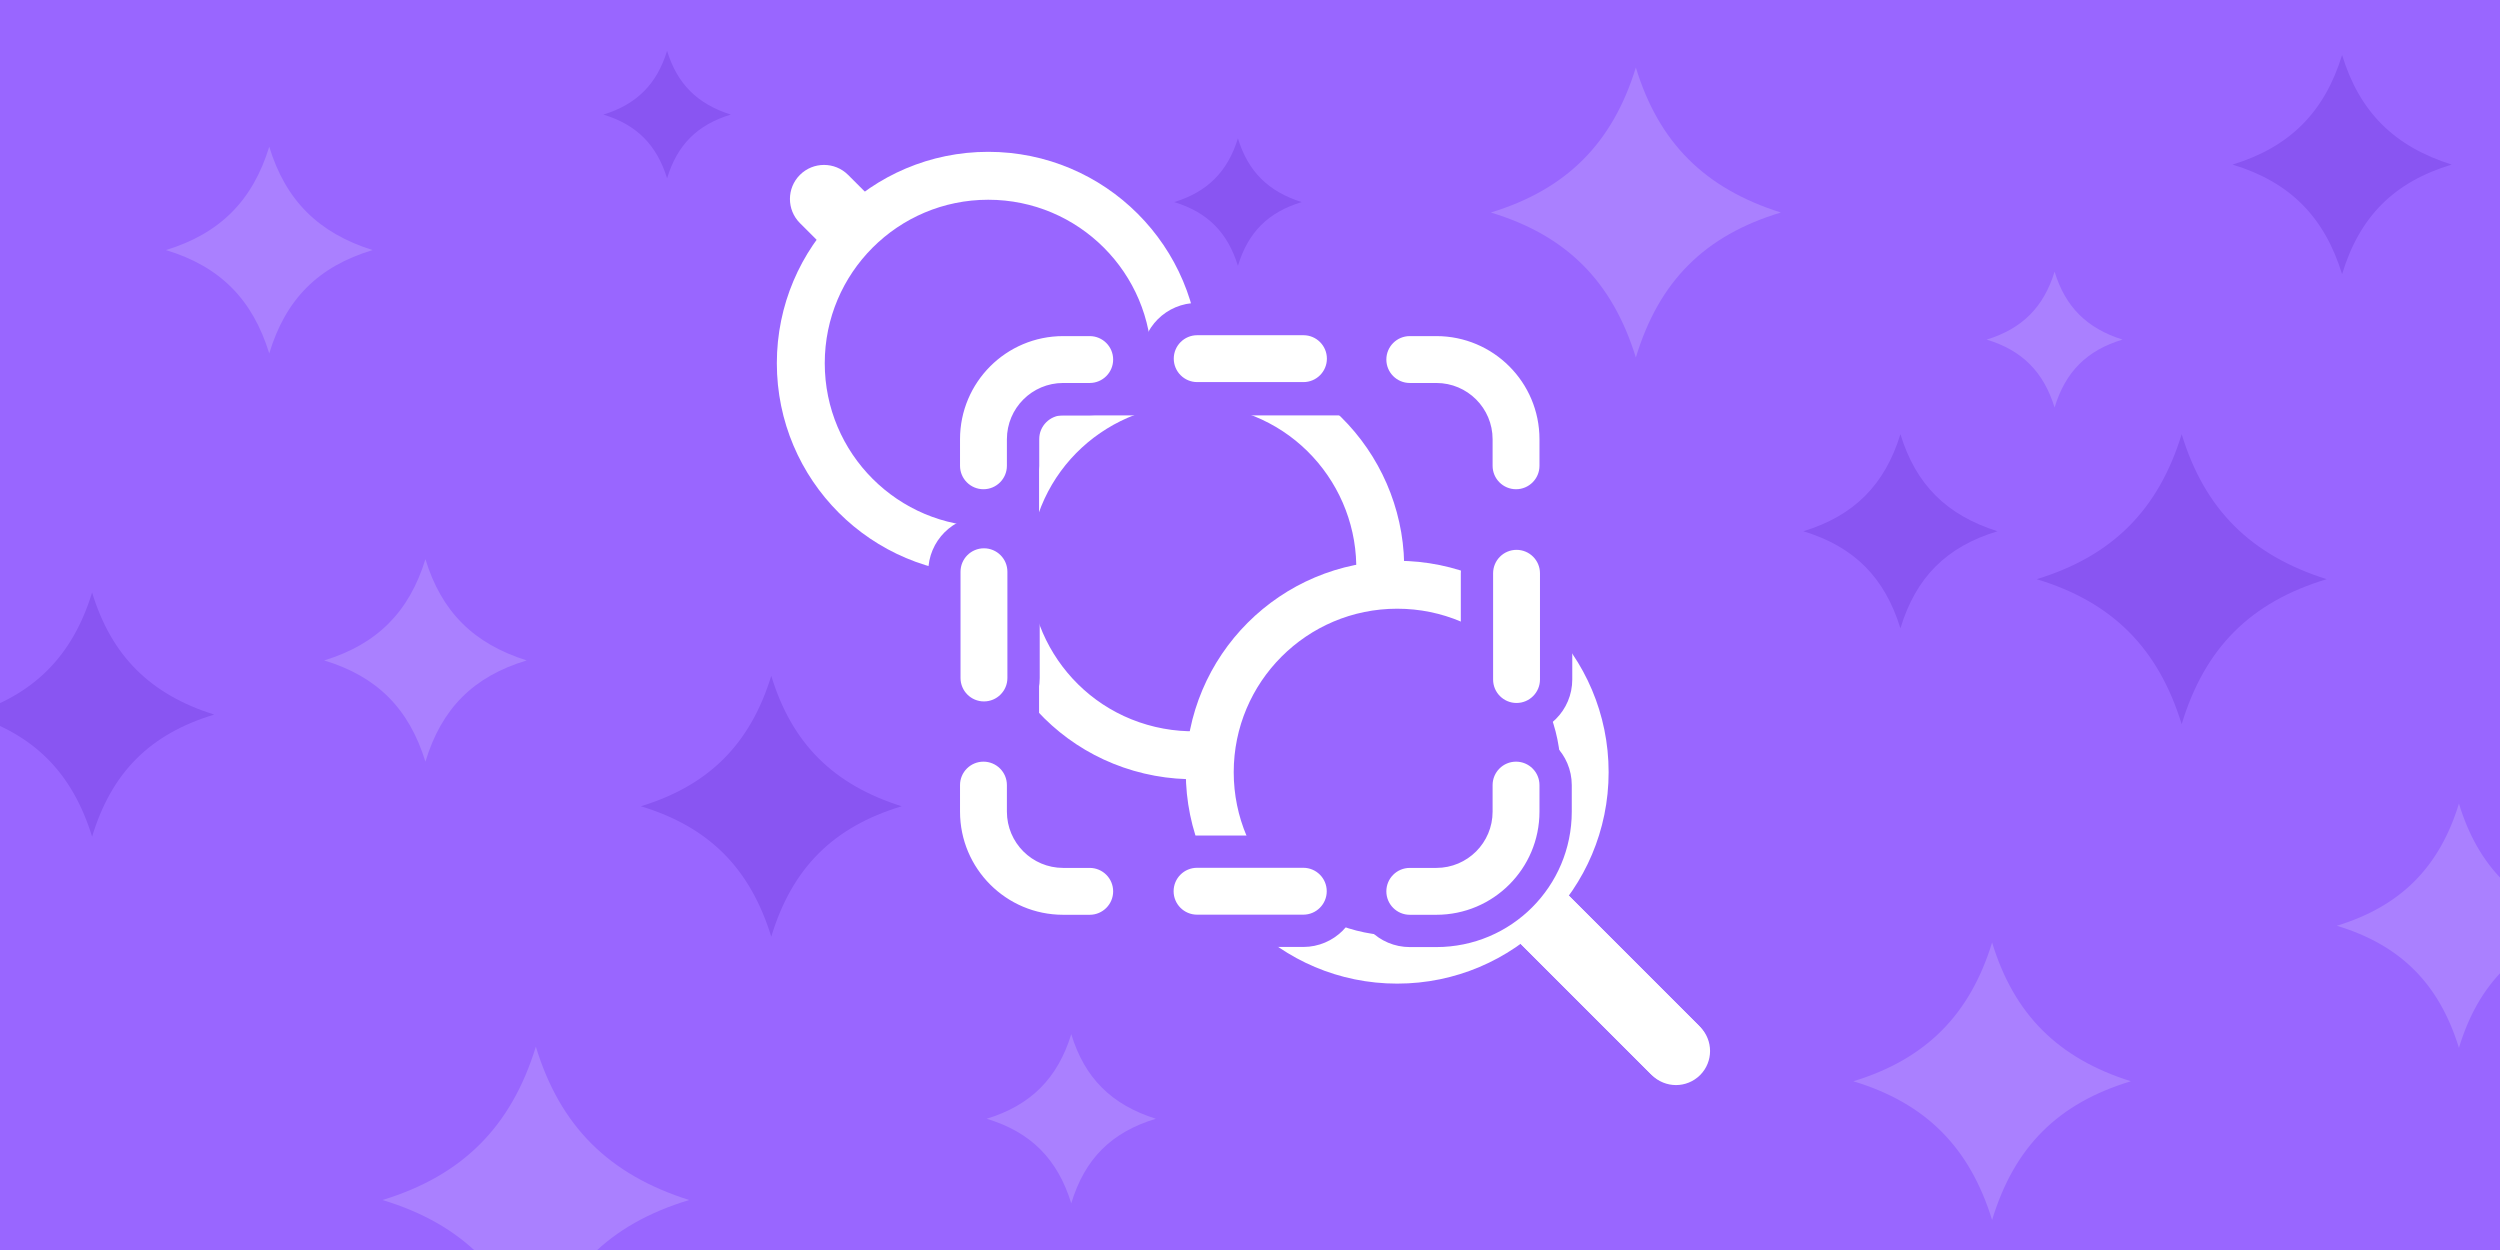
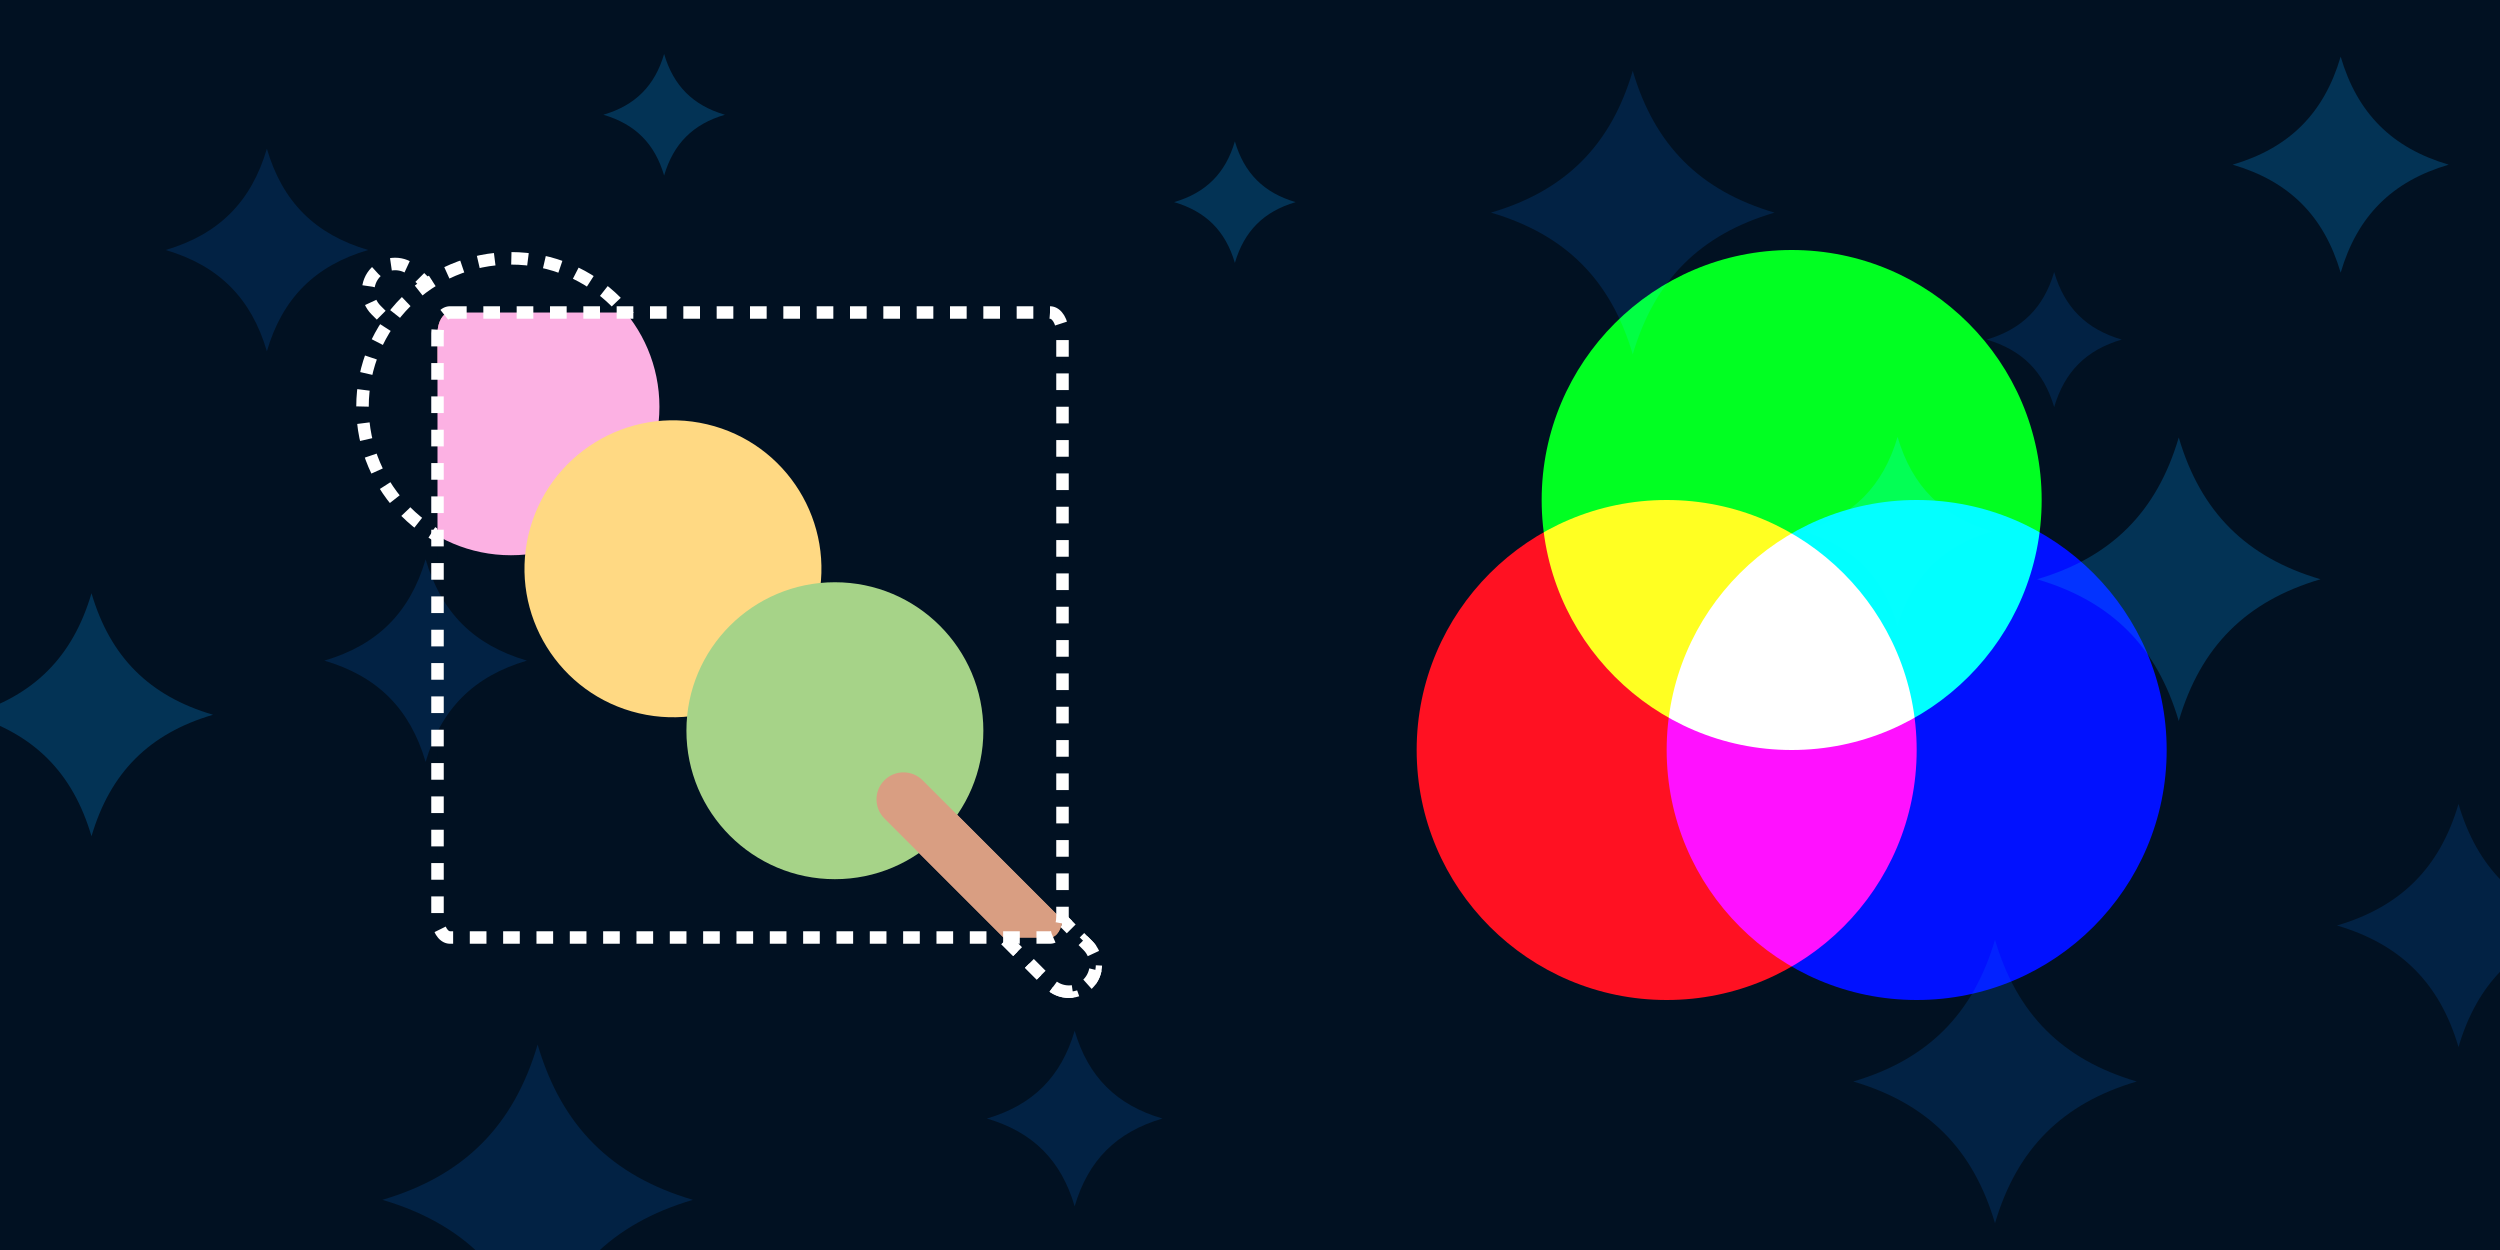
<svg xmlns="http://www.w3.org/2000/svg" version="1.1" width="600" height="300" viewBox="0,0,600,300">
-   <g>
-     <g data-paper-data="{&quot;isPaintingLayer&quot;:true}" fill-rule="nonzero" stroke-linecap="butt" stroke-linejoin="miter" stroke-miterlimit="10" stroke-dasharray="" stroke-dashoffset="0" style="mix-blend-mode: normal">
-       <g stroke="none">
-         <path d="M0,300v-300h600v300z" fill="#9966ff" stroke-width="1" />
-         <path d="M493.101,97.8c-2.635,-8.531 -7.767,-13.716 -16.301,-16.299c8.51,-2.599 13.69,-7.795 16.301,-16.301c2.58,8.449 7.742,13.597 16.299,16.301c-8.554,2.583 -13.693,7.71 -16.299,16.299z" fill="#aa80ff" stroke-width="0.5" />
-         <path d="M562.102,65.8c-4.252,-13.764 -12.532,-22.13 -26.302,-26.298c13.731,-4.194 22.088,-12.577 26.302,-26.302c4.163,13.632 12.491,21.939 26.298,26.302c-13.802,4.167 -22.094,12.44 -26.298,26.298z" fill="#8955f2" stroke-width="0.5" />
-         <path d="M128.603,324.8c-5.95,-19.26 -17.535,-30.966 -36.803,-36.797c19.213,-5.868 30.907,-17.599 36.803,-36.803c5.824,19.074 17.478,30.698 36.797,36.803c-19.312,5.831 -30.915,17.406 -36.797,36.797z" fill="#aa80ff" stroke-width="0.5" />
-         <path d="M185.103,224.8c-5.061,-16.381 -14.914,-26.338 -31.303,-31.297c16.341,-4.991 26.288,-14.969 31.303,-31.303c4.954,16.223 14.866,26.11 31.297,31.303c-16.425,4.96 -26.295,14.805 -31.297,31.297z" fill="#8955f2" stroke-width="0.5" />
-         <path d="M102.102,182.8c-3.929,-12.718 -11.579,-20.447 -24.302,-24.298c12.687,-3.875 20.409,-11.621 24.302,-24.302c3.846,12.595 11.541,20.271 24.298,24.302c-12.752,3.85 -20.414,11.494 -24.298,24.298z" fill="#aa80ff" stroke-width="0.5" />
-         <path d="M22.103,200.8c-4.737,-15.335 -13.961,-24.655 -29.303,-29.297c15.297,-4.672 24.608,-14.012 29.303,-29.303c4.637,15.187 13.916,24.442 29.297,29.303c-15.376,4.643 -24.615,13.859 -29.297,29.297z" fill="#8955f2" stroke-width="0.5" />
-         <path d="M64.62,84.815c-4.01,-12.979 -11.817,-20.868 -24.802,-24.798c12.948,-3.954 20.829,-11.86 24.802,-24.802c3.925,12.854 11.779,20.688 24.798,24.802c-13.014,3.93 -20.834,11.73 -24.798,24.798z" fill="#aa80ff" stroke-width="0.5" />
-         <path d="M478.103,292.8c-5.384,-17.428 -15.867,-28.02 -33.303,-33.297c17.386,-5.31 27.967,-15.925 33.303,-33.303c5.27,17.26 15.816,27.778 33.297,33.303c-17.475,5.277 -27.975,15.751 -33.297,33.297z" fill="#aa80ff" stroke-width="0.5" />
-         <path d="M456.102,150.8c-3.767,-12.194 -11.102,-19.606 -23.302,-23.298c12.165,-3.715 19.569,-11.143 23.302,-23.302c3.688,12.077 11.066,19.436 23.298,23.302c-12.227,3.692 -19.574,11.021 -23.298,23.298z" fill="#8955f2" stroke-width="0.5" />
-         <path d="M523.603,173.8c-5.627,-18.213 -16.582,-29.283 -34.803,-34.797c18.169,-5.549 29.227,-16.642 34.803,-34.803c5.508,18.037 16.528,29.03 34.797,34.803c-18.262,5.514 -29.235,16.46 -34.797,34.797z" fill="#8955f2" stroke-width="0.5" />
-         <path d="M392.603,85.8c-5.627,-18.213 -16.582,-29.283 -34.803,-34.797c18.169,-5.549 29.227,-16.642 34.803,-34.803c5.508,18.037 16.528,29.03 34.797,34.803c-18.262,5.514 -29.235,16.46 -34.797,34.797z" fill="#aa80ff" stroke-width="0.5" />
-         <path d="M257.102,288.8c-3.282,-10.624 -9.673,-17.082 -20.302,-20.298c10.598,-3.237 17.049,-9.708 20.302,-20.302c3.213,10.522 9.642,16.934 20.298,20.302c-10.653,3.217 -17.054,9.602 -20.298,20.298z" fill="#aa80ff" stroke-width="0.5" />
-         <path d="M160.101,42.8c-2.474,-8.007 -7.29,-12.874 -15.301,-15.299c7.988,-2.44 12.85,-7.317 15.301,-15.301c2.422,7.93 7.267,12.763 15.299,15.301c-8.029,2.424 -12.853,7.237 -15.299,15.299z" fill="#8955f2" stroke-width="0.5" />
-         <path d="M297.101,63.8c-2.474,-8.007 -7.29,-12.874 -15.301,-15.299c7.988,-2.44 12.85,-7.317 15.301,-15.301c2.422,7.93 7.267,12.763 15.299,15.301c-8.029,2.424 -12.853,7.237 -15.299,15.299z" fill="#8955f2" stroke-width="0.5" />
-         <path d="M590.146,251.482c-4.738,-15.337 -13.964,-24.658 -29.307,-29.302c15.3,-4.673 24.612,-14.014 29.307,-29.307c4.638,15.189 13.918,24.445 29.302,29.307c-15.378,4.643 -24.618,13.861 -29.302,29.302z" fill="#aa80ff" stroke-width="0.5" />
-       </g>
-       <g>
-         <g stroke="#ffffff">
-           <path d="M401.907,260.086c-2.092,0 -4.184,-0.799 -5.783,-2.392l-204.146,-204.152c-3.191,-3.191 -3.191,-8.375 0,-11.566c3.191,-3.191 8.375,-3.191 11.566,0l204.146,204.146c3.191,3.191 3.191,8.375 0,11.566c-1.599,1.592 -3.691,2.398 -5.783,2.398z" fill="#ffffff" stroke-width="0" />
-           <path d="M282.161,87.174c0,24.844 -20.141,44.985 -44.985,44.985c-24.844,0 -44.985,-20.141 -44.985,-44.985c0,-24.844 20.141,-44.985 44.985,-44.985c24.844,0 44.985,20.141 44.985,44.985z" fill="#9966ff" stroke-width="11.5" />
-           <path d="M275.926,180.044c-24.18,-5.71 -39.153,-29.94 -33.443,-54.119c5.71,-24.18 29.94,-39.153 54.119,-33.443c24.18,5.71 39.153,29.94 33.443,54.119c-5.71,24.18 -29.94,39.153 -54.119,33.443z" fill="#9966ff" stroke-width="11.5" />
-           <path d="M380.32,185.326c0,24.844 -20.147,44.992 -44.992,44.992c-24.844,0 -44.985,-20.147 -44.985,-44.992c0,-24.844 20.141,-44.985 44.985,-44.985c24.844,0 44.992,20.147 44.992,44.985z" fill="#9966ff" stroke-width="11.5" />
-           <path d="M402.239,260.418c-2.092,0 -4.184,-0.799 -5.783,-2.392l-50.102,-50.102c-3.198,-3.191 -3.198,-8.375 0,-11.566c3.198,-3.191 8.368,-3.191 11.566,0l50.102,50.102c3.191,3.191 3.191,8.375 0,11.566c-1.599,1.586 -3.691,2.392 -5.783,2.392z" fill="#ffffff" stroke-width="0" />
-         </g>
-         <g fill="#9966ff" stroke="#9966ff" stroke-width="14">
-           <path d="M344.724,207.548c7.042,0 12.75,-5.708 12.75,-12.75v-6.375c0,-3.521 2.854,-6.375 6.375,-6.375c3.521,0 6.375,2.854 6.375,6.375v6.375c0,14.083 -11.417,25.5 -25.5,25.5h-6.375c-3.521,0 -6.375,-2.854 -6.375,-6.375c0,-3.521 2.854,-6.375 6.375,-6.375z" />
-           <path d="M255.156,92.665c-7.042,0 -12.75,5.708 -12.75,12.75v6.375c0,3.521 -2.854,6.375 -6.375,6.375c-3.521,0 -6.375,-2.854 -6.375,-6.375v-6.375c0,-14.083 11.417,-25.5 25.5,-25.5h6.375c3.521,0 6.375,2.854 6.375,6.375c0,3.521 -2.854,6.375 -6.375,6.375z" />
-           <path d="M261.531,207.548c3.521,0 6.375,2.854 6.375,6.375c0,3.521 -2.854,6.375 -6.375,6.375h-6.375c-14.083,0 -25.5,-11.417 -25.5,-25.5v-6.375c0,-3.521 2.854,-6.375 6.375,-6.375c3.521,0 6.375,2.854 6.375,6.375v6.375c0,7.042 5.708,12.75 12.75,12.75z" data-paper-data="{&quot;index&quot;:null}" />
-           <path d="M338.349,92.665c-3.521,0 -6.375,-2.854 -6.375,-6.375c0,-3.521 2.854,-6.375 6.375,-6.375h6.375c14.083,0 25.5,11.417 25.5,25.5v6.375c0,3.521 -2.854,6.375 -6.375,6.375c-3.521,0 -6.375,-2.854 -6.375,-6.375v-6.375c0,-7.042 -5.708,-12.75 -12.75,-12.75z" data-paper-data="{&quot;index&quot;:null}" />
-           <path d="M312.792,220.27h-25.5c-3.52,0 -6.375,-2.855 -6.375,-6.375c0,-3.52 2.855,-6.375 6.375,-6.375h25.5c3.521,0 6.375,2.855 6.375,6.375c0,3.52 -2.854,6.375 -6.375,6.375z" />
-           <path d="M370.344,137.588v25.5c0,3.52 -2.855,6.375 -6.375,6.375c-3.52,0 -6.375,-2.855 -6.375,-6.375v-25.5c0,-3.521 2.855,-6.375 6.375,-6.375c3.52,0 6.375,2.854 6.375,6.375z" />
-           <path d="M242.526,162.717c0,3.52 -2.854,6.375 -6.375,6.375c-3.521,0 -6.375,-2.855 -6.375,-6.375v-25.5c0,-3.521 2.854,-6.375 6.375,-6.375c3.521,0 6.375,2.854 6.375,6.375z" />
-           <path d="M287.329,92.452c-3.52,0 -6.375,-2.854 -6.375,-6.375c0,-3.521 2.855,-6.375 6.375,-6.375h25.5c3.521,0 6.375,2.854 6.375,6.375c0,3.521 -2.854,6.375 -6.375,6.375z" />
-         </g>
-         <g fill="#ffffff" stroke="#9966ff" stroke-width="1.5">
-           <path d="M344.724,207.548c7.042,0 12.75,-5.708 12.75,-12.75v-6.375c0,-3.521 2.854,-6.375 6.375,-6.375c3.521,0 6.375,2.854 6.375,6.375v6.375c0,14.083 -11.417,25.5 -25.5,25.5h-6.375c-3.521,0 -6.375,-2.854 -6.375,-6.375c0,-3.521 2.854,-6.375 6.375,-6.375z" />
-           <path d="M255.156,92.665c-7.042,0 -12.75,5.708 -12.75,12.75v6.375c0,3.521 -2.854,6.375 -6.375,6.375c-3.521,0 -6.375,-2.854 -6.375,-6.375v-6.375c0,-14.083 11.417,-25.5 25.5,-25.5h6.375c3.521,0 6.375,2.854 6.375,6.375c0,3.521 -2.854,6.375 -6.375,6.375z" />
-           <path d="M261.531,207.548c3.521,0 6.375,2.854 6.375,6.375c0,3.521 -2.854,6.375 -6.375,6.375h-6.375c-14.083,0 -25.5,-11.417 -25.5,-25.5v-6.375c0,-3.521 2.854,-6.375 6.375,-6.375c3.521,0 6.375,2.854 6.375,6.375v6.375c0,7.042 5.708,12.75 12.75,12.75z" data-paper-data="{&quot;index&quot;:null}" />
-           <path d="M338.349,92.665c-3.521,0 -6.375,-2.854 -6.375,-6.375c0,-3.521 2.854,-6.375 6.375,-6.375h6.375c14.083,0 25.5,11.417 25.5,25.5v6.375c0,3.521 -2.854,6.375 -6.375,6.375c-3.521,0 -6.375,-2.854 -6.375,-6.375v-6.375c0,-7.042 -5.708,-12.75 -12.75,-12.75z" data-paper-data="{&quot;index&quot;:null}" />
-           <path d="M312.792,220.27h-25.5c-3.52,0 -6.375,-2.855 -6.375,-6.375c0,-3.52 2.855,-6.375 6.375,-6.375h25.5c3.521,0 6.375,2.855 6.375,6.375c0,3.52 -2.854,6.375 -6.375,6.375z" />
-           <path d="M370.344,137.588v25.5c0,3.52 -2.855,6.375 -6.375,6.375c-3.52,0 -6.375,-2.855 -6.375,-6.375v-25.5c0,-3.521 2.855,-6.375 6.375,-6.375c3.52,0 6.375,2.854 6.375,6.375z" />
-           <path d="M242.526,162.717c0,3.52 -2.854,6.375 -6.375,6.375c-3.521,0 -6.375,-2.855 -6.375,-6.375v-25.5c0,-3.521 2.854,-6.375 6.375,-6.375c3.521,0 6.375,2.854 6.375,6.375z" />
-           <path d="M287.329,92.452c-3.52,0 -6.375,-2.854 -6.375,-6.375c0,-3.521 2.855,-6.375 6.375,-6.375h25.5c3.521,0 6.375,2.854 6.375,6.375c0,3.521 -2.854,6.375 -6.375,6.375z" />
-         </g>
-         <path d="M334.375,198.825c-1.431,-7.552 4.029,-17.618 13.5,-15.75c9.472,1.868 11.445,13.148 4.25,19.25c-7.195,6.102 -16.319,4.052 -17.75,-3.5z" fill="#9966ff" stroke="#9966ff" stroke-width="0" />
-         <path d="M244.875,180.95v-50.5l-7.75,-6.75l7.75,-6.25v-17.25h4.5v80.75z" fill="#9966ff" stroke="#9966ff" stroke-width="0" />
-         <path d="M251.375,99.7l4,-5.75l11.004,-0.104l7.499,-7.075l7.528,6.635l53.469,-0.206v6.5z" fill="#9966ff" stroke="#9966ff" stroke-width="0" />
-       </g>
-     </g>
+   <defs>
+     <path id="star" d="M16.2,16.2c-2.5,-8.5  -7.7,-13.7 -16.2,-16.2                                  c 8.5,-2.5  13.7, -7.7  16.2,-16.2                                  c 2.5, 8.5   7.7, 13.7  16.2, 16.2                                  c-8.5, 2.5 -13.7,  7.7 -16.2, 16.2z" stroke-width="0" />
+     <clipPath id="visible">
+       <rect fill="#ff0000" x="105" y="75" width="150" height="150" rx="3" ry="5" />
+     </clipPath>
+   </defs>
+   <rect fill="#011122" width="600" height="300" />
+   <g stroke="#ffffff" stroke-width="3" stroke-dasharray="4" linecap="round" fill="#011122">
+     <path d="M256.523,238.001c-1.657,0 -3.314,-0.633 -4.58,-1.894l-161.692,-161.697c-2.528,-2.528 -2.528,-6.633 0,-9.161c2.528,-2.528 6.633,-2.528 9.161,0l161.692,161.692c2.528,2.528 2.528,6.633 0,9.161c-1.266,1.261 -2.923,1.9 -4.58,1.9z" />
+     <path d="M158.261,97.629c0,19.678 -15.952,35.63 -35.63,35.63c-19.678,0 -35.63,-15.952 -35.63,-35.63c0,-19.678 15.952,-35.63 35.63,-35.63c19.678,0 35.63,15.952 35.63,35.63z" />
+     <path d="M153.322,171.186c-19.151,-4.522 -31.01,-23.713 -26.488,-42.865c4.522,-19.151 23.713,-31.01 42.865,-26.488c19.151,4.522 31.01,23.713 26.488,42.865c-4.522,19.151 -23.713,31.01 -42.865,26.488z" />
+     <path d="M236.006,175.369c0,19.678 -15.958,35.635 -35.635,35.635c-19.678,0 -35.63,-15.958 -35.63,-35.635c0,-19.678 15.952,-35.63 35.63,-35.63c19.678,0 35.635,15.958 35.635,35.63z" />
+     <path d="M256.523,238.001c-1.657,0 -3.314,-0.633 -4.58,-1.894l-39.683,-39.683c-2.533,-2.528 -2.533,-6.633 0,-9.161c2.533,-2.528 6.628,-2.528 9.161,0l39.683,39.683c2.528,2.528 2.528,6.633 0,9.161c-1.266,1.256 -2.923,1.894 -4.58,1.894z" />
  </g>
+   <rect fill="#011122" x="105" y="75" width="150" height="150" rx="3" ry="5" />
+   <g fill="#022244">
+     <use href="#star" x="476.8" y="81.5" transform="scale(1)" />
+     <use href="#star" x="39.9" y="125.2" transform="scale(2.3)" />
+     <use href="#star" x="51.9" y="105.7" transform="scale(1.5)" />
+     <use href="#star" x="26.5" y="40" transform="scale(1.5)" />
+     <use href="#star" x="211.8" y="123.6" transform="scale(2.1)" />
+     <use href="#star" x="170.4" y="24.3" transform="scale(2.1)" />
+     <use href="#star" x="182.2" y="206.5" transform="scale(1.3)" />
+     <use href="#star" x="311.6" y="123.4" transform="scale(1.8)" />
+   </g>
+   <g fill="#033355">
+     <use href="#star" x="334.9" y="24.7" transform="scale(1.6)" />
+     <use href="#star" x="-4" y="95.3" transform="scale(1.8)" />
+     <use href="#star" x="309.1" y="91.1" transform="scale(1.4)" />
+     <use href="#star" x="232.8" y="66.2" transform="scale(2.1)" />
+     <use href="#star" x="160.9" y="30.6" transform="scale(0.9)" />
+     <use href="#star" x="313.1" y="53.9" transform="scale(0.9)" />
+   </g>
+   <g clip-path="url(#visible)">
+     <path d="M256.523,238.001c-1.657,0 -3.314,-0.633 -4.58,-1.894l-161.692,-161.697c-2.528,-2.528 -2.528,-6.633 0,-9.161c2.528,-2.528 6.633,-2.528 9.161,0l161.692,161.692c2.528,2.528 2.528,6.633 0,9.161c-1.266,1.261 -2.923,1.9 -4.58,1.9z" fill="#d99e82" />
+     <path d="M158.261,97.629c0,19.678 -15.952,35.63 -35.63,35.63c-19.678,0 -35.63,-15.952 -35.63,-35.63c0,-19.678 15.952,-35.63 35.63,-35.63c19.678,0 35.63,15.952 35.63,35.63z" fill="#fcb1e3" />
+     <path d="M153.322,171.186c-19.151,-4.522 -31.01,-23.713 -26.488,-42.865c4.522,-19.151 23.713,-31.01 42.865,-26.488c19.151,4.522 31.01,23.713 26.488,42.865c-4.522,19.151 -23.713,31.01 -42.865,26.488z" fill="#ffd983" />
+     <path d="M236.006,175.369c0,19.678 -15.958,35.635 -35.635,35.635c-19.678,0 -35.63,-15.958 -35.63,-35.635c0,-19.678 15.952,-35.63 35.63,-35.63c19.678,0 35.635,15.958 35.635,35.63z" fill="#a6d388" />
+     <path d="M256.523,238.001c-1.657,0 -3.314,-0.633 -4.58,-1.894l-39.683,-39.683c-2.533,-2.528 -2.533,-6.633 0,-9.161c2.533,-2.528 6.628,-2.528 9.161,0l39.683,39.683c2.528,2.528 2.528,6.633 0,9.161c-1.266,1.256 -2.923,1.894 -4.58,1.894z" fill="#d99e82" />
+   </g>
+   <rect fill="none" x="105" y="75" width="150" height="150" stroke="#ffffff" stroke-width="3" stroke-dasharray="4" linecap="round" rx="3" ry="5" />
+   <circle class="blend" cx="400" cy="180" r="60" fill="#ff0000" />
+   <circle class="blend" cx="430" cy="120" r="60" fill="#00ff00" />
+   <circle class="blend" cx="460" cy="180" r="60" fill="#0000ff" />
+   <style>
+     .blend { mix-blend-mode: screen; }
+   </style>
</svg>
